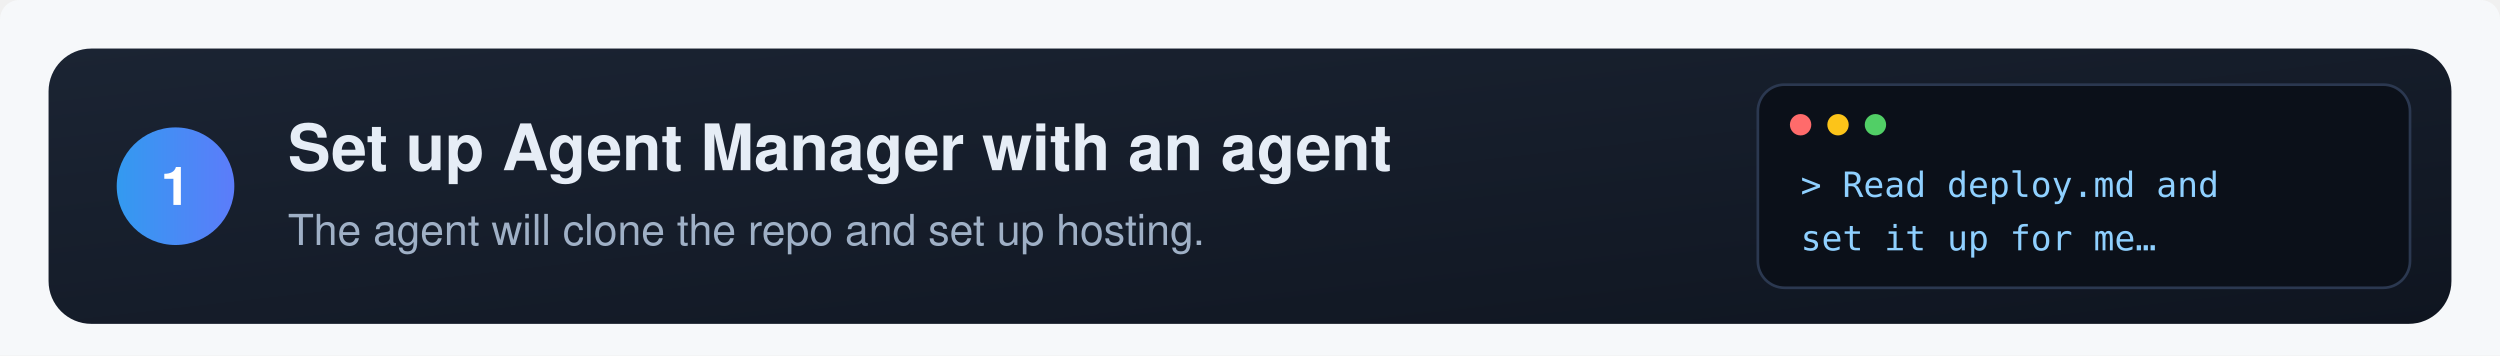
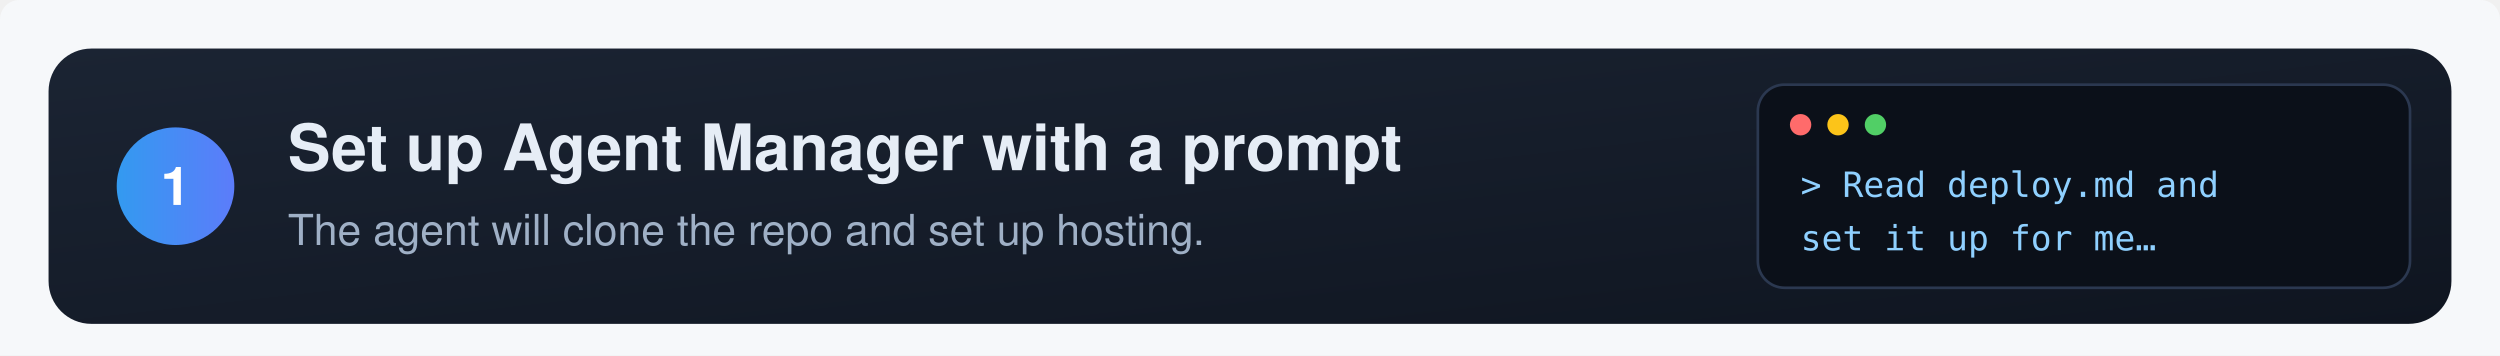
- <svg xmlns="http://www.w3.org/2000/svg" viewBox="0 0 900 128" width="900" height="128" role="img" aria-label="Step 1: set up Agent Manager with an agent. The agent will clone the repo and set up hosting.">
+ <svg xmlns="http://www.w3.org/2000/svg" viewBox="0 0 900 128" width="900" height="128" role="img" aria-label="Step 1: set up Agent Manager with a prompt. The agent will clone the repo and set up hosting.">
  <path d="M0 128V7A7 7 0 0 1 7 0H893A7 7 0 0 1 900 7V128z" fill="#f6f8fa" />
  <g transform="translate(17,17) scale(0.96222)">
    <defs>
      <linearGradient id="bg" x1="0" y1="0" x2="1" y2="1">
        <stop offset="0" stop-color="#1b2433" />
        <stop offset="1" stop-color="#0f1520" />
      </linearGradient>
      <linearGradient id="accent" x1="0" y1="0" x2="1" y2="0">
        <stop offset="0" stop-color="#339af0" />
        <stop offset="1" stop-color="#5c7cfa" />
      </linearGradient>
      <style>
      text{font-family:-apple-system,'Segoe UI',Helvetica,Arial,sans-serif;fill:#e6edf6}
      .m{font-family:'Cascadia Code',Consolas,Menlo,monospace;font-size:13px;fill:#8fd0ff}
    </style>
    </defs>
    <rect x=".5" y=".5" width="899" height="103" rx="16" fill="url(#bg)" />
    <circle cx="48" cy="52" r="22" fill="url(#accent)" />
    <text x="48" y="59" text-anchor="middle" style="font-size:20px;font-weight:700;fill:#fff">1</text>
-     <text x="90" y="46" style="font-size:24px;font-weight:700">Set up Agent Manager with an agent</text>
+     <text x="90" y="46" style="font-size:24px;font-weight:700">Set up Agent Manager with a prompt</text>
    <text x="90" y="74" style="font-size:16px;fill:#9fb0c6">The agent will clone the repo and set up hosting.</text>
    <rect x="640" y="14" width="244" height="76" rx="10" fill="#0b1019" stroke="#2b3850" />
    <circle cx="656" cy="29" r="4" fill="#ff6b6b" />
    <circle cx="670" cy="29" r="4" fill="#fcc419" />
    <circle cx="684" cy="29" r="4" fill="#51cf66" />
    <text class="m" x="656" y="56">&gt; Read deploy.md and</text>
    <text class="m" x="656" y="76">  set it up for me…</text>
  </g>
</svg>
